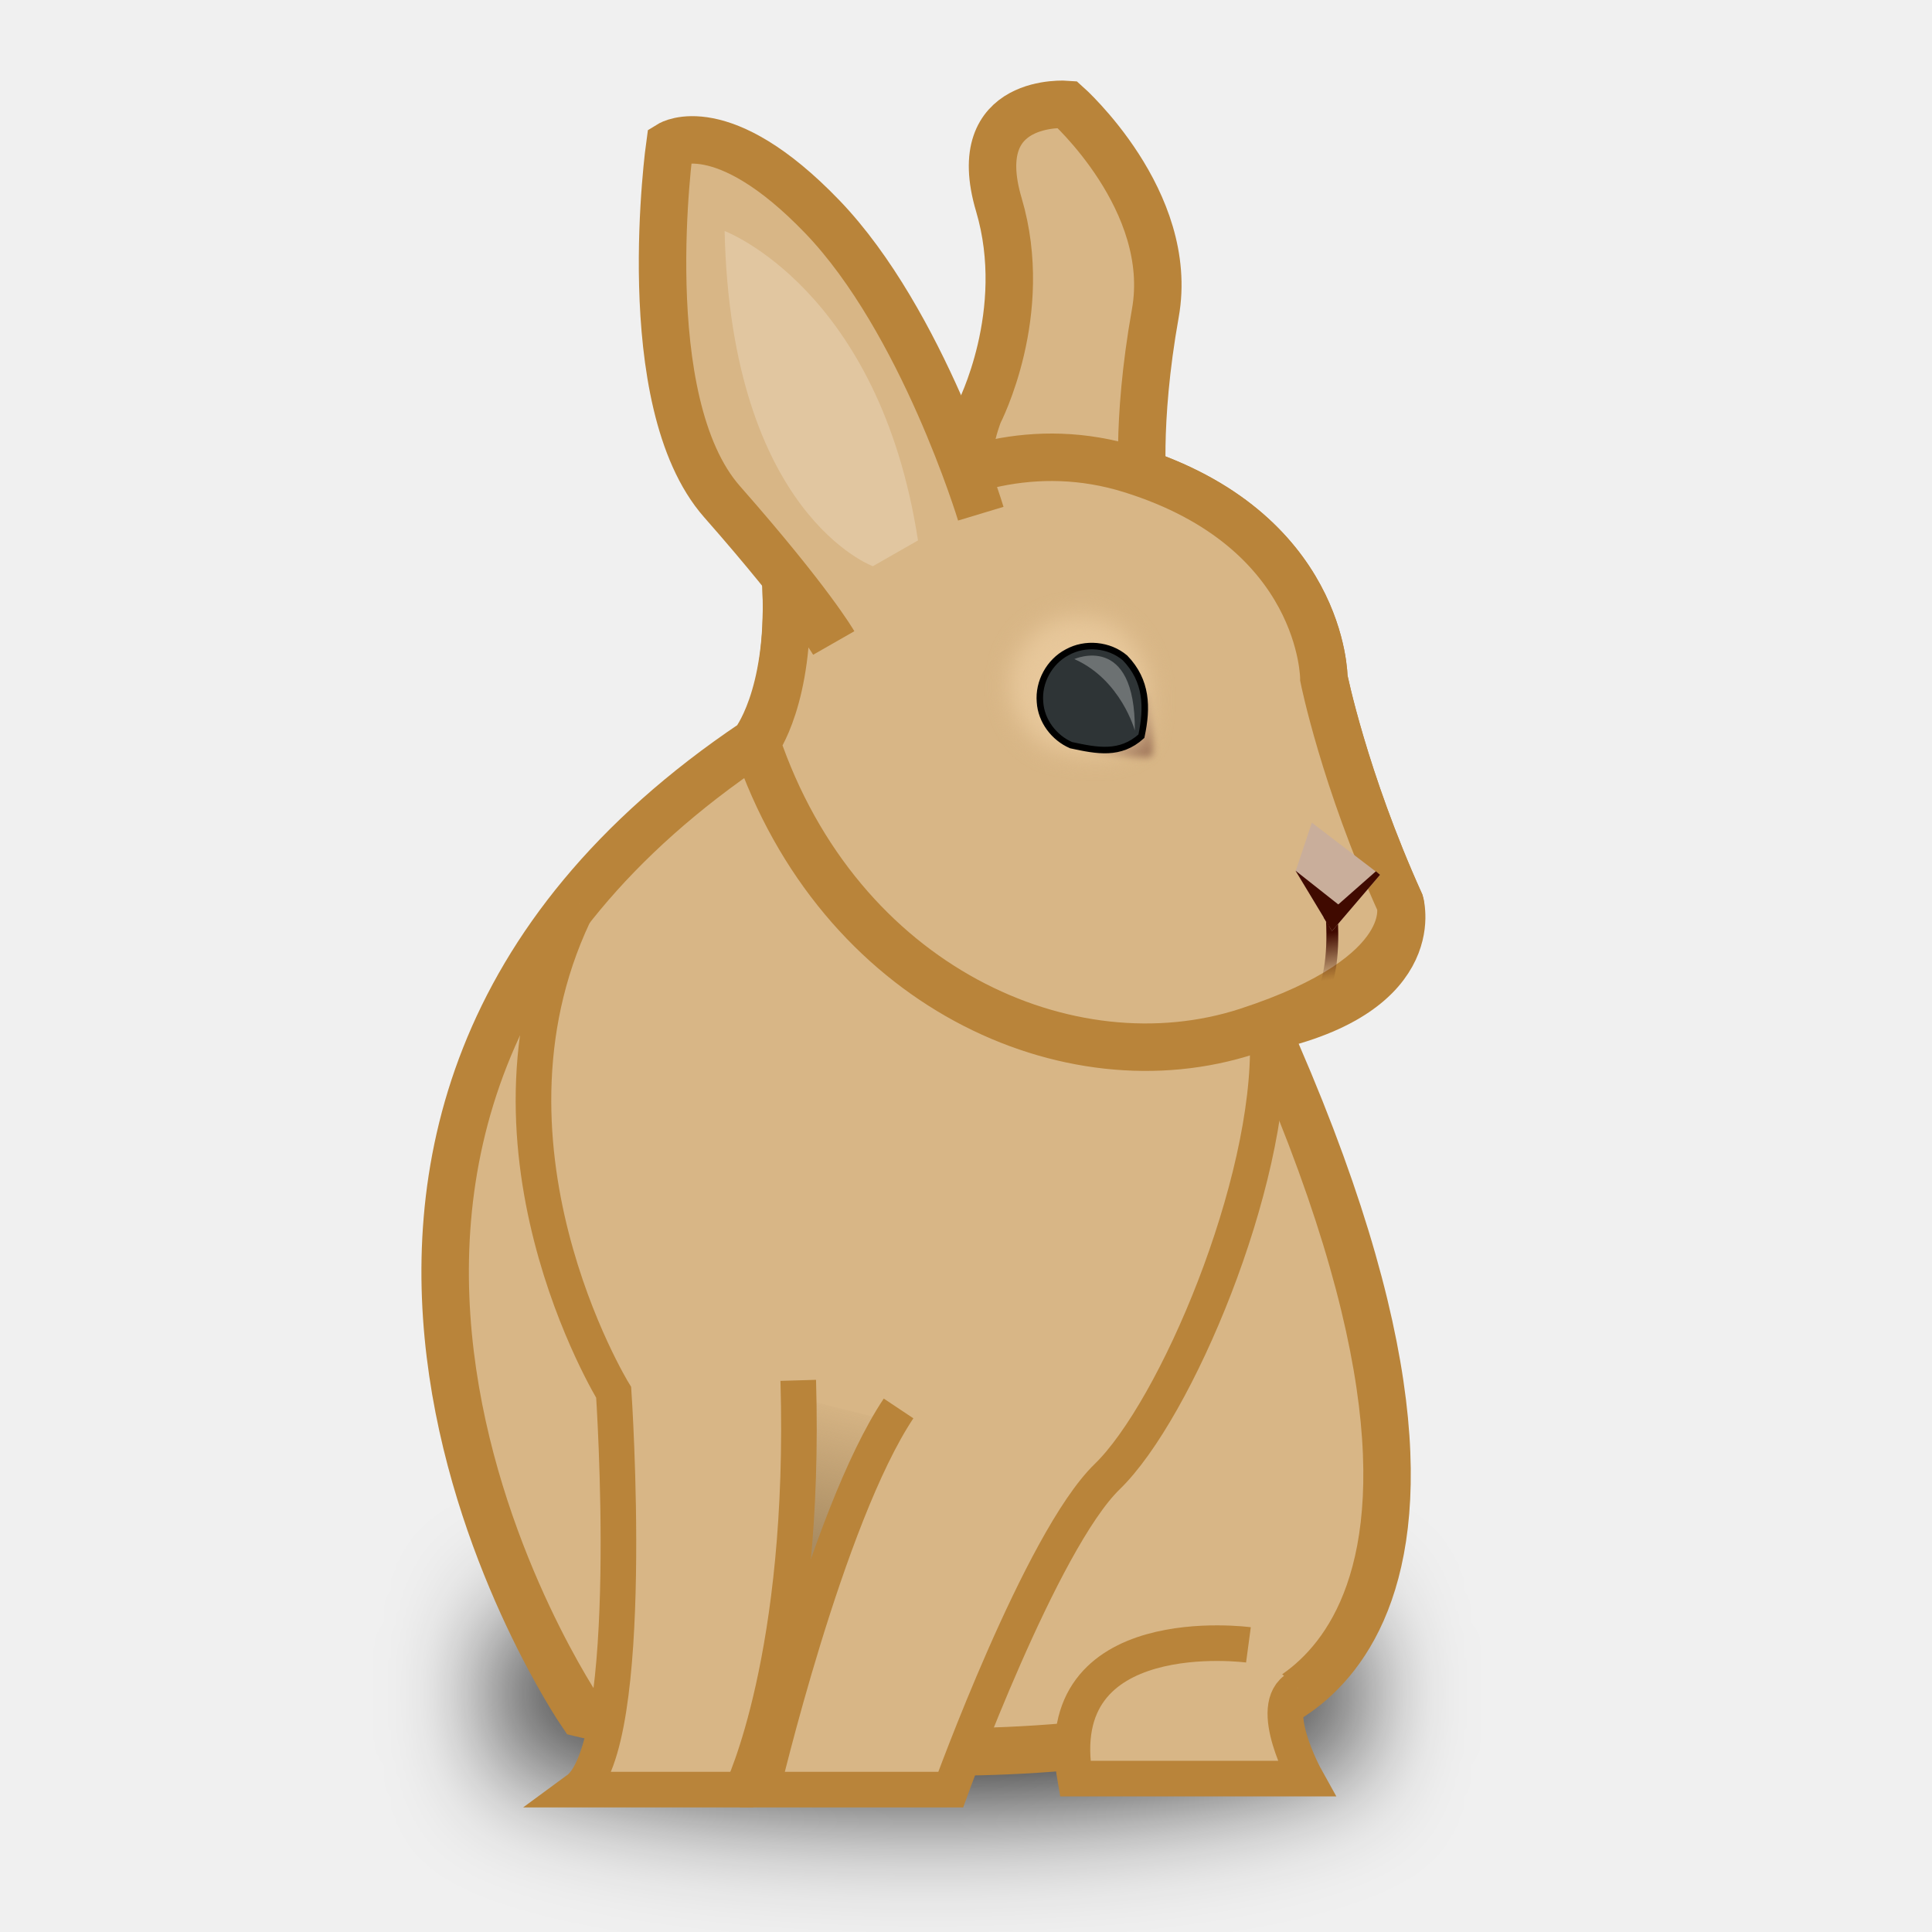
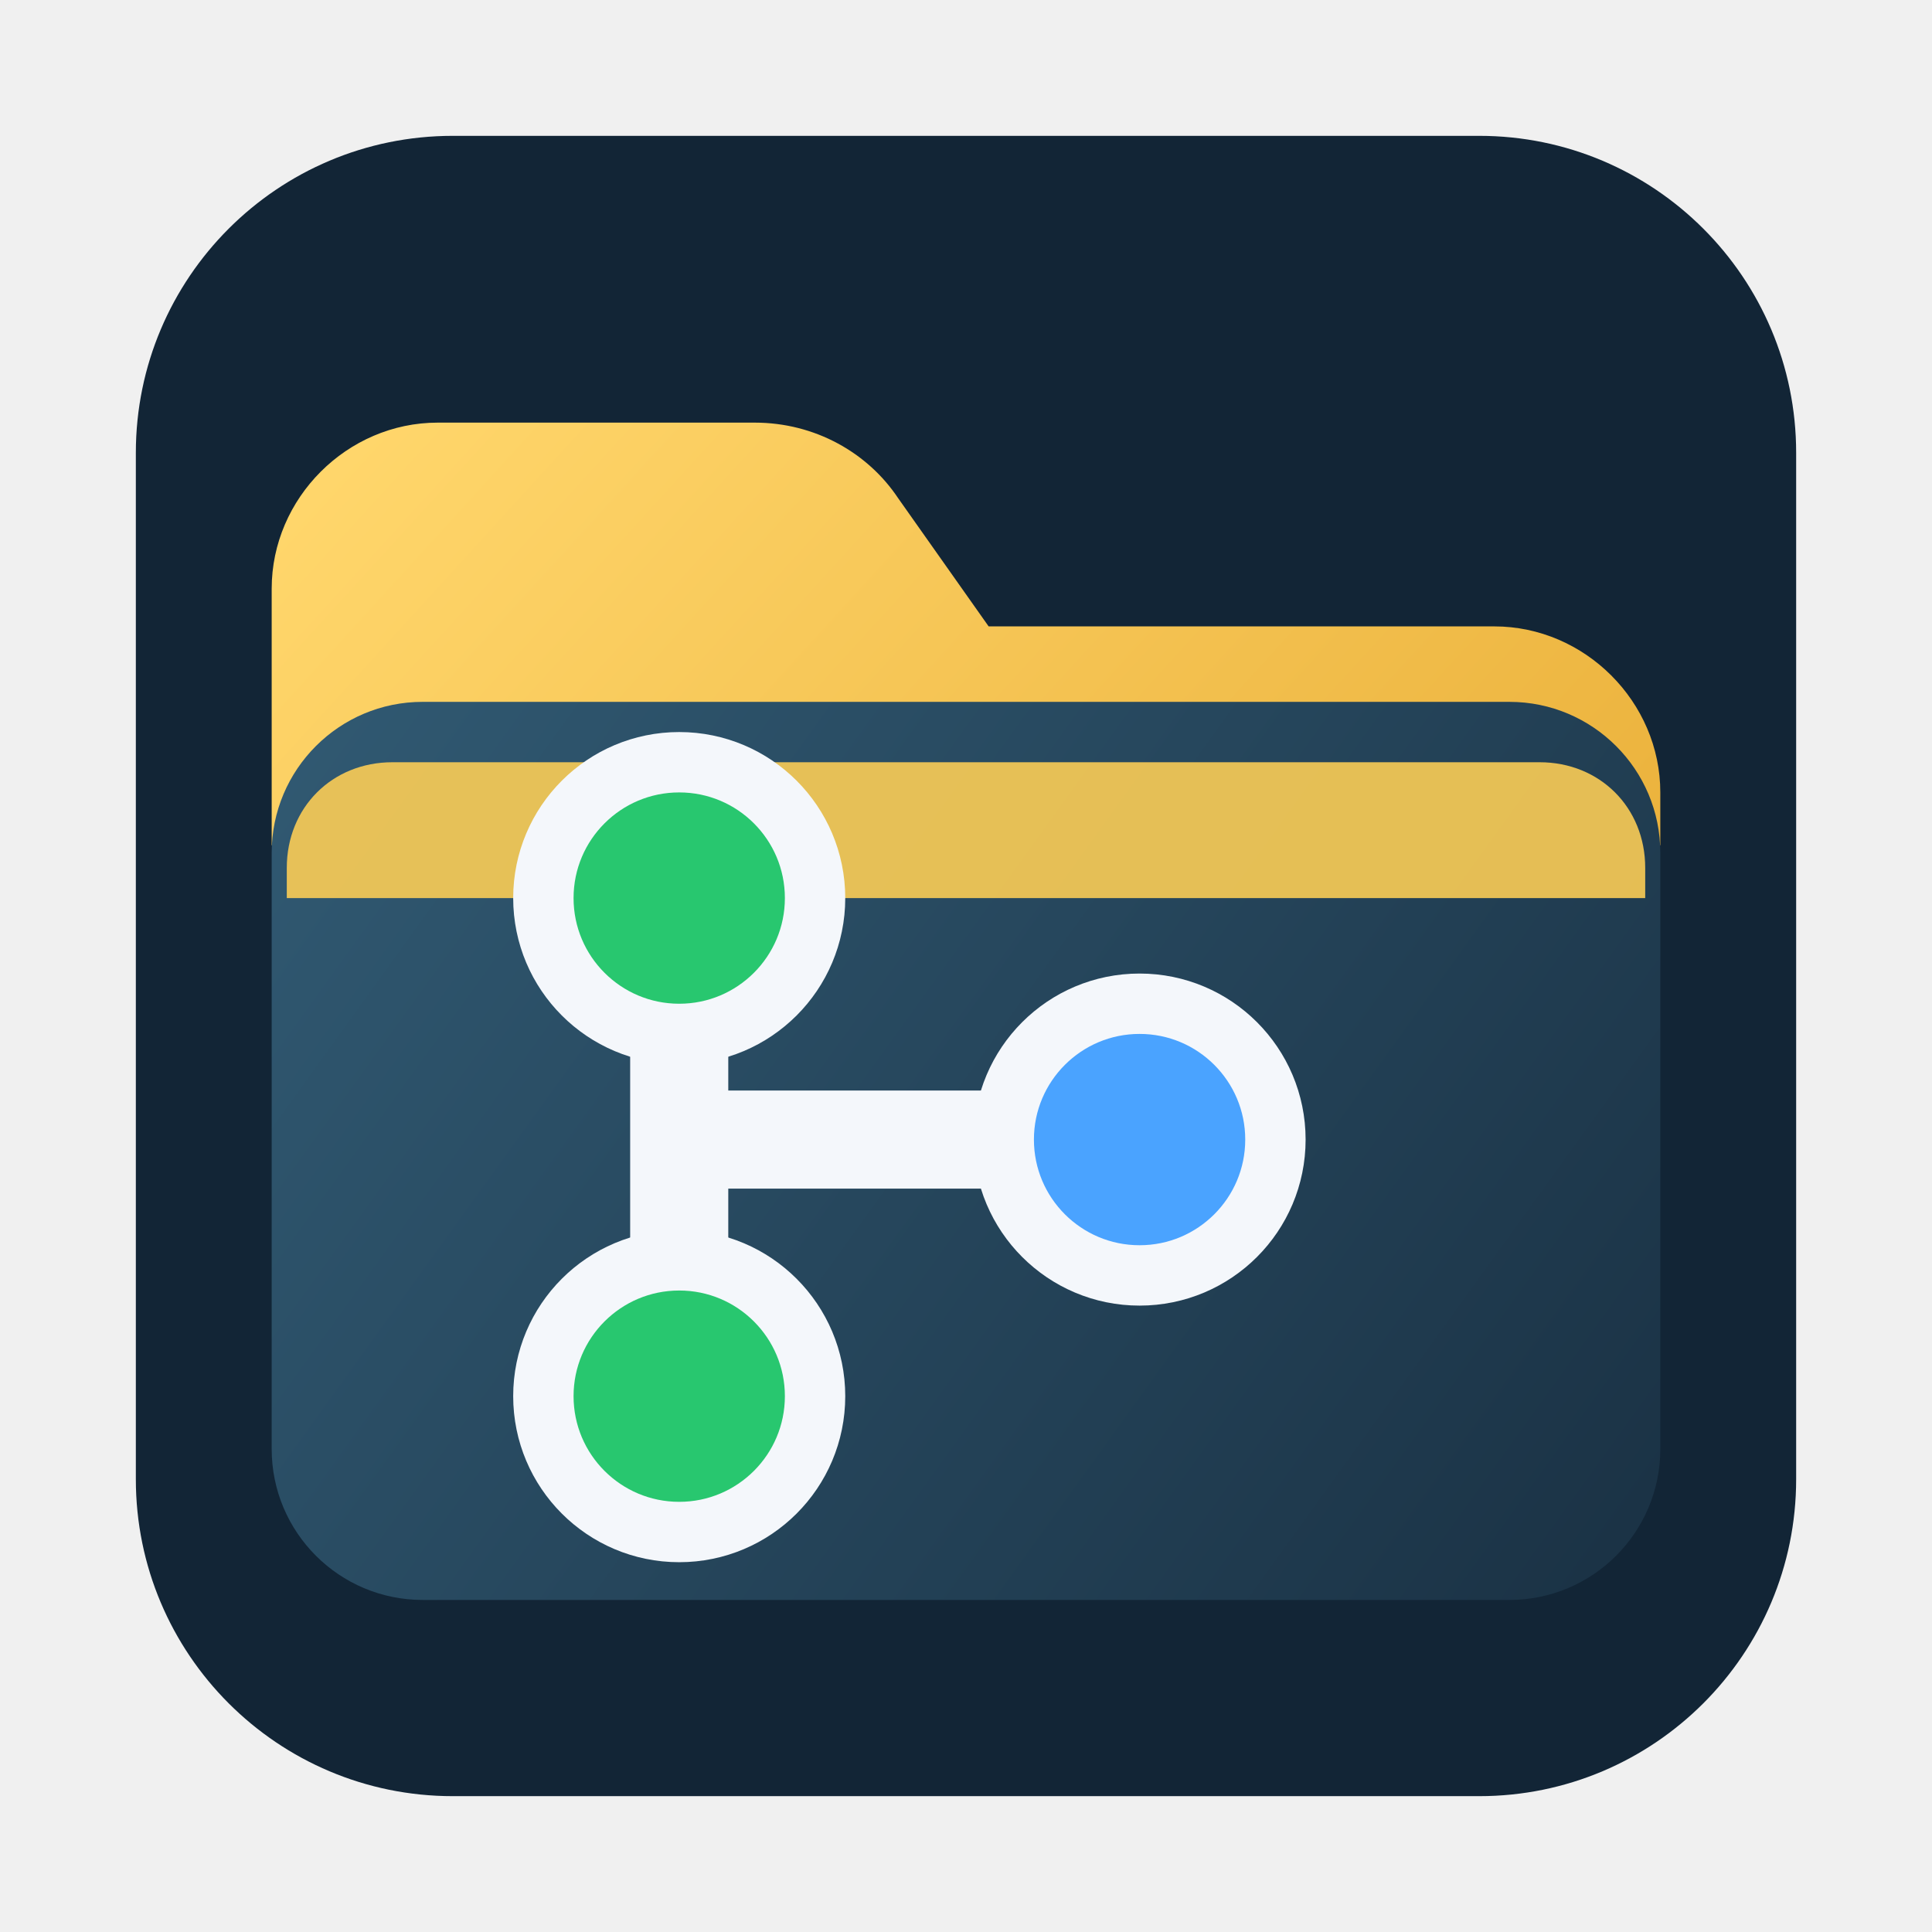
- <svg xmlns="http://www.w3.org/2000/svg" xmlns:xlink="http://www.w3.org/1999/xlink" width="256" height="256" id="svg5603" version="1.0">
-   <defs id="defs5605">
-     <filter id="filter6818" x="-0.187" width="1.374" y="-0.189" height="1.378" color-interpolation-filters="sRGB">
-       <feGaussianBlur stdDeviation="0.486" id="feGaussianBlur6820" />
-     </filter>
-     <filter id="filter6814" x="-0.145" width="1.29" y="-0.14" height="1.281" color-interpolation-filters="sRGB">
-       <feGaussianBlur stdDeviation="0.181" id="feGaussianBlur6816" />
-     </filter>
-     <linearGradient id="linearGradient1052">
-       <stop id="stop1054" offset="0" style="stop-color:#400a00;stop-opacity:1;" />
-       <stop id="stop1056" offset="1" style="stop-color:#400a00;stop-opacity:0;" />
+ <svg xmlns="http://www.w3.org/2000/svg" width="256" height="256" viewBox="0 0 256 256" version="1.1">
+   <defs>
+     <linearGradient id="folder" x1="48" y1="58" x2="208" y2="204" gradientUnits="userSpaceOnUse">
+       <stop offset="0" stop-color="#ffd66b" />
+       <stop offset="1" stop-color="#e5a72e" />
    </linearGradient>
-     <linearGradient xlink:href="#linearGradient1052" id="linearGradient7399" gradientUnits="userSpaceOnUse" gradientTransform="matrix(1.810838,0,0,1.810838,423.8714,751.3869)" x1="25.52" y1="23.211" x2="25.7" y2="24.443" />
-     <linearGradient id="linearGradient6861">
-       <stop id="stop6863" offset="0" style="stop-color:#a98c62;stop-opacity:1;" />
-       <stop id="stop6865" offset="1" style="stop-color:#a98c62;stop-opacity:0;" />
+     <linearGradient id="panel" x1="44" y1="78" x2="216" y2="202" gradientUnits="userSpaceOnUse">
+       <stop offset="0" stop-color="#315a73" />
+       <stop offset="1" stop-color="#1b3346" />
    </linearGradient>
-     <linearGradient xlink:href="#linearGradient6861" id="linearGradient7397" gradientUnits="userSpaceOnUse" gradientTransform="matrix(1.810838,0,0,1.810838,423.8714,751.3869)" x1="12.109" y1="39.338" x2="12.905" y2="35.537" />
-     <filter height="2.835" y="-0.917" width="1.229" x="-0.115" id="filter6849" color-interpolation-filters="sRGB">
-       <feGaussianBlur id="feGaussianBlur6851" stdDeviation="1.194" />
-     </filter>
  </defs>
-   <g id="layer1">
-     <g id="g7351" transform="matrix(2.767936,0,0,2.767936,-1125.857,-2072.436)">
-       <path style="fill:#000000;fill-opacity:1;fill-rule:evenodd;stroke:none;filter:url(#filter6849)" id="path7353" d="M 27.25,45.312 A 12.5,1.562 0 1 1 2.25,45.312 A 12.5,1.562 0 1 1 27.25,45.312 z" transform="matrix(1.765567,0,0,2.824907,425.105,701.8152)" />
-       <path id="path7355" d="M 466.475,798.099 C 475.119,796.562 473.774,791.952 473.774,791.952 C 471.085,785.998 470.125,781.196 470.125,781.196 C 470.125,781.196 470.125,774.089 460.905,771.208 C 451.685,768.327 444.386,776.97 444.386,776.97 C 444.579,782.156 442.85,784.269 442.85,784.269 C 415.383,802.709 434.59,830.752 434.59,830.752 C 434.59,830.752 451.301,834.786 466.283,830.944 C 466.283,830.944 481.073,828.447 467.244,797.715" style="fill:#d8b686;fill-opacity:1;fill-rule:evenodd;stroke:#b9843a;stroke-width:2.272px;stroke-linecap:butt;stroke-linejoin:miter;stroke-opacity:1" />
-       <path style="fill:url(#linearGradient7397);fill-opacity:1;fill-rule:evenodd;stroke:none" d="M 445.319,815.739 L 449.801,816.859 L 444.679,827.263 L 445.319,815.739 L 445.319,815.739 z" id="path7357" />
-       <path style="fill:#d8b686;fill-opacity:1;fill-rule:evenodd;stroke:#b9843a;stroke-width:2.272px;stroke-linecap:butt;stroke-linejoin:miter;stroke-opacity:1" d="M 461.481,772.36 C 461.481,772.36 461.097,769.095 462.058,763.717 C 463.018,758.339 457.832,753.729 457.832,753.729 C 457.832,753.729 453.03,753.345 454.567,758.531 C 456.103,763.717 453.606,768.519 453.606,768.519 C 453.606,768.519 452.358,771.624 453.894,772.2" id="path7359" />
-       <path id="path7361" d="M 442.962,784.285 C 446.913,795.971 457.936,800.884 466.475,798.099 C 474.822,795.377 473.774,791.952 473.774,791.952 C 471.085,785.998 470.125,781.196 470.125,781.196 C 470.125,781.196 470.125,774.089 460.905,771.208 C 451.685,768.327 444.386,776.97 444.386,776.97 C 444.579,782.156 442.962,784.285 442.962,784.285 L 442.962,784.285 z" style="fill:#d8b686;fill-opacity:1;fill-rule:evenodd;stroke:#b9843a;stroke-width:2.272px;stroke-linecap:butt;stroke-linejoin:miter;stroke-opacity:1" />
-       <path style="fill:#d8b686;fill-opacity:1;fill-rule:evenodd;stroke:#b9843a;stroke-width:2.272px;stroke-linecap:butt;stroke-linejoin:miter;stroke-opacity:1" d="M 446.662,779.511 C 446.662,779.511 445.539,777.546 441.313,772.744 C 437.087,767.942 438.816,755.649 438.816,755.649 C 438.816,755.649 441.313,754.113 446.115,759.107 C 450.917,764.101 453.702,773.321 453.702,773.321" id="path7363" />
-       <path style="fill:none;stroke:url(#linearGradient7399);stroke-width:0.568;stroke-linecap:butt;stroke-linejoin:miter;stroke-opacity:1" d="M 469.949,796.711 C 470.344,795.712 470.61,794.681 470.509,792.721" id="path7365" />
-       <path style="fill:#d8b686;fill-opacity:1;fill-rule:evenodd;stroke:#b9843a;stroke-width:1.704;stroke-linecap:butt;stroke-linejoin:miter;stroke-opacity:1" d="M 444.963,814.809 C 445.347,828.063 442.274,834.401 442.274,834.401 L 434.398,834.401 C 437.28,832.289 436.127,815.386 436.127,815.386 C 436.127,815.386 428.72,803.318 434.482,791.986" id="path7367" />
-       <path style="fill:#d8b686;fill-opacity:1;fill-rule:evenodd;stroke:#b9843a;stroke-width:1.704;stroke-linecap:butt;stroke-linejoin:miter;stroke-opacity:1" d="M 449.765,816.154 C 446.307,821.34 443.234,834.401 443.234,834.401 L 452.262,834.401 C 452.262,834.401 456.583,822.493 459.753,819.419 C 463.028,816.243 467.628,805.398 467.436,798.483" id="path7369" />
-       <path style="fill:#d8b686;fill-opacity:1;fill-rule:evenodd;stroke:#b9843a;stroke-width:1.704;stroke-linecap:butt;stroke-linejoin:miter;stroke-opacity:1" d="M 466.514,827.472 C 466.514,827.472 456.864,826.177 458.219,833.873 L 469.272,833.873 C 469.272,833.873 467.332,830.389 468.881,829.534" id="path7371" />
-       <path style="fill:#c9ae9b;fill-opacity:1;fill-rule:evenodd;stroke:none" d="M 468.78,790.416 L 470.515,793.299 L 472.815,790.608 L 469.549,788.111 L 468.78,790.416 z" id="path7373" />
-       <path style="fill:#400a00;fill-opacity:1;stroke-width:1px" d="M 468.767,790.41 L 470.383,793.087 L 471.093,792.246 L 468.767,790.41 L 468.767,790.41 z" id="path7376" />
-       <path style="fill:#400a00;fill-opacity:1;stroke-width:1px" d="M 470.112,792.647 L 472.616,790.44 L 472.815,790.608 L 470.515,793.299 L 470.112,792.647 L 470.112,792.647 z" id="path7378" />
-       <g transform="matrix(2.662944,0,0,2.662944,-1244.963,1278.586)" id="g7380">
-         <path transform="matrix(0.3742762,0,0,0.3742762,593.0557,-195.5374)" id="path7383" d="M 125.07,26.882 C 125.07,26.882 127.721,27.324 127.986,27.147 C 128.251,26.97 127.721,24.098 127.721,24.098 L 125.07,26.882 z" style="fill:#9f765a;fill-opacity:1;fill-rule:evenodd;stroke:none;filter:url(#filter6814)" />
-         <path transform="matrix(0.4043214,0,0,0.4043214,642.5935,-168.2125)" style="fill:#e7c79a;fill-opacity:1;fill-rule:nonzero;stroke:none;filter:url(#filter6818)" d="M -4.313,-43.326 C -5.567,-42.188 -6.938,-42.459 -8.485,-42.794 C -9.499,-43.233 -10.259,-44.239 -10.329,-45.351 C -10.436,-46.54 -9.775,-47.747 -8.721,-48.305 C -7.648,-48.904 -6.223,-48.767 -5.285,-47.972 C -3.976,-46.616 -3.948,-45.038 -4.313,-43.326 z" id="path7385" />
-         <path id="path7387" d="M 640.777,-185.739 C 640.397,-185.395 639.981,-185.477 639.513,-185.578 C 639.205,-185.711 638.975,-186.016 638.954,-186.353 C 638.922,-186.713 639.122,-187.079 639.441,-187.247 C 639.766,-187.429 640.198,-187.388 640.482,-187.147 C 640.879,-186.736 640.887,-186.258 640.777,-185.739 L 640.777,-185.739 z" style="fill:#2e3436;fill-opacity:1;fill-rule:nonzero;stroke:#000000;stroke-width:0.117;stroke-linecap:round;stroke-linejoin:miter;stroke-miterlimit:4;stroke-dashoffset:13.2;stroke-opacity:1" />
-         <path id="path7389" d="M 639.571,-187.126 C 639.571,-187.126 640.671,-187.618 640.659,-185.84 C 640.659,-185.84 640.413,-186.752 639.571,-187.126 z" style="opacity:0.3;fill:#ffffff;fill-opacity:1;fill-rule:evenodd;stroke:none" />
-       </g>
-       <path id="path7391" d="M 448.535,775.835 C 448.535,775.835 441.746,773.367 441.438,759.789 C 441.438,759.789 448.844,762.567 450.695,774.601 L 448.535,775.835 z" style="fill:#e1c6a0;fill-opacity:1;fill-rule:evenodd;stroke:none" />
-     </g>
-   </g>
+   <rect x="18" y="18" width="220" height="220" rx="42" fill="#122536" />
+   <path d="M36 78c0-12 10-22 22-22h42c8 0 15 4 19 10l12 17h67c12 0 22 10 22 22v7H36z" fill="url(#folder)" />
+   <rect x="36" y="93" width="184" height="119" rx="20" fill="url(#panel)" />
+   <path d="M52 101h152c8 0 14 6 14 14v4H38v-4c0-8 6-14 14-14z" fill="#ffcf55" opacity=".88" />
+   <path d="M90 151v-32m0 32v34m0-34h61" fill="none" stroke="#f4f7fb" stroke-width="13" stroke-linecap="round" stroke-linejoin="round" />
+   <circle cx="90" cy="119" r="18" fill="#28c76f" stroke="#f4f7fb" stroke-width="8" />
+   <circle cx="90" cy="185" r="18" fill="#28c76f" stroke="#f4f7fb" stroke-width="8" />
+   <circle cx="151" cy="151" r="18" fill="#4aa3ff" stroke="#f4f7fb" stroke-width="8" />
</svg>
